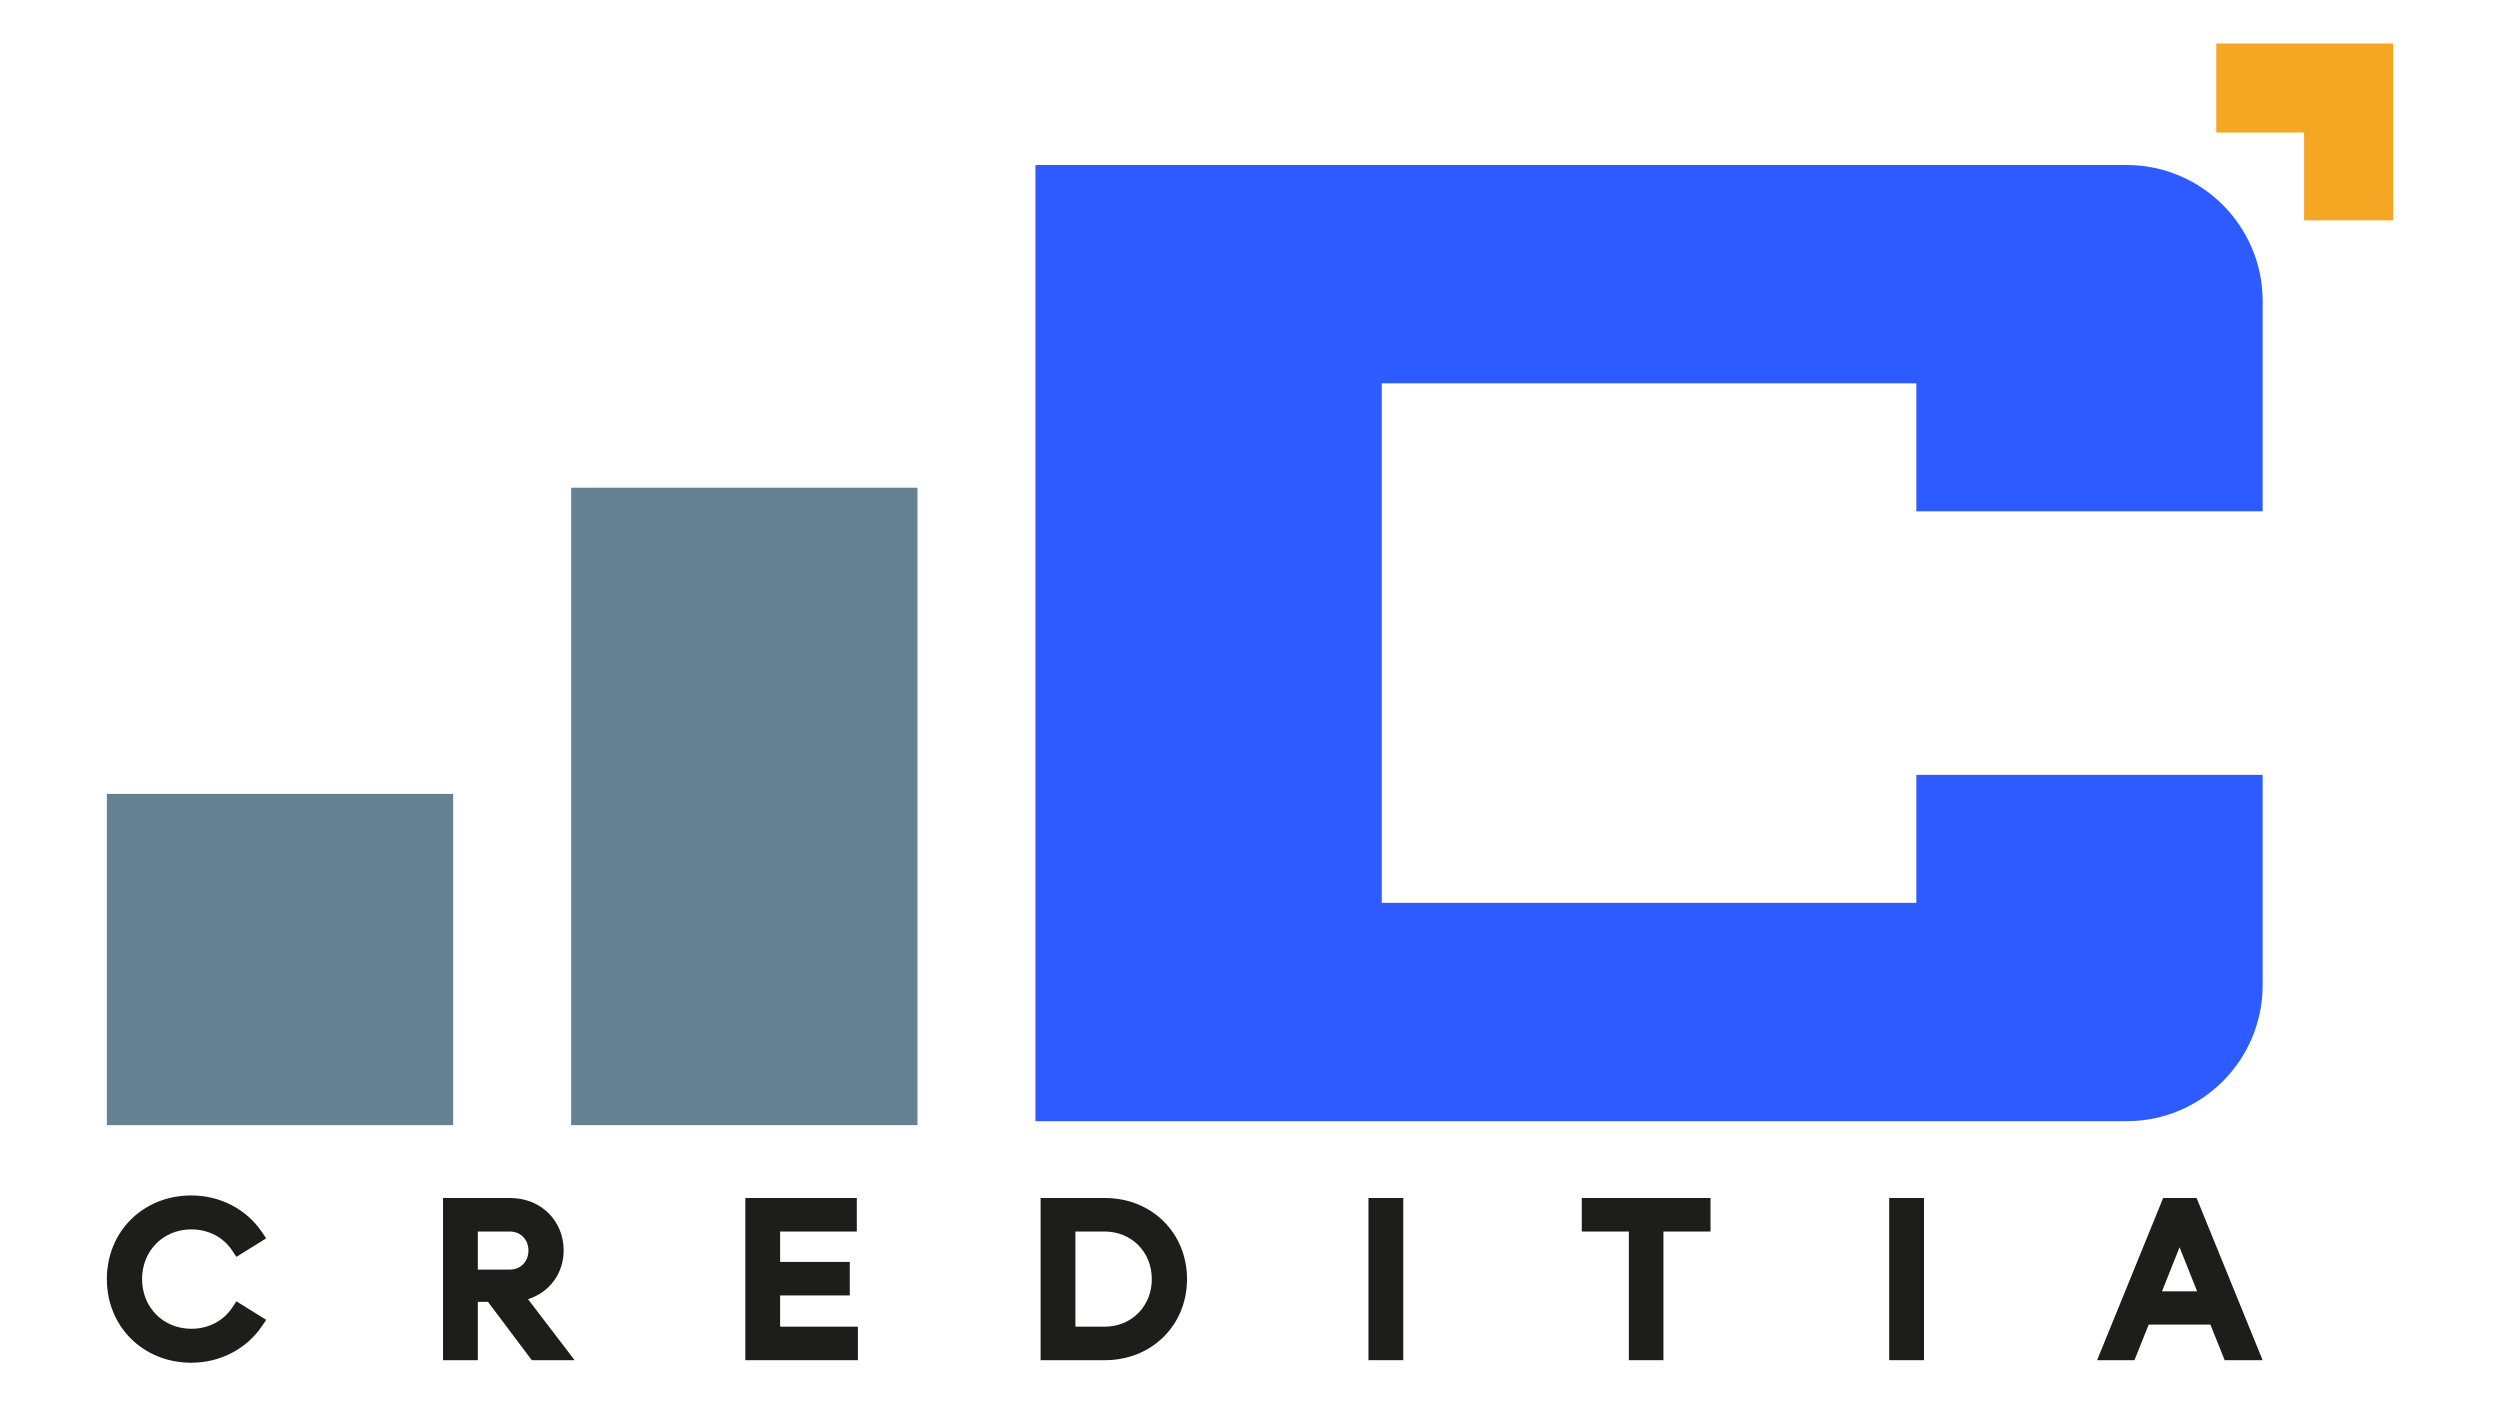
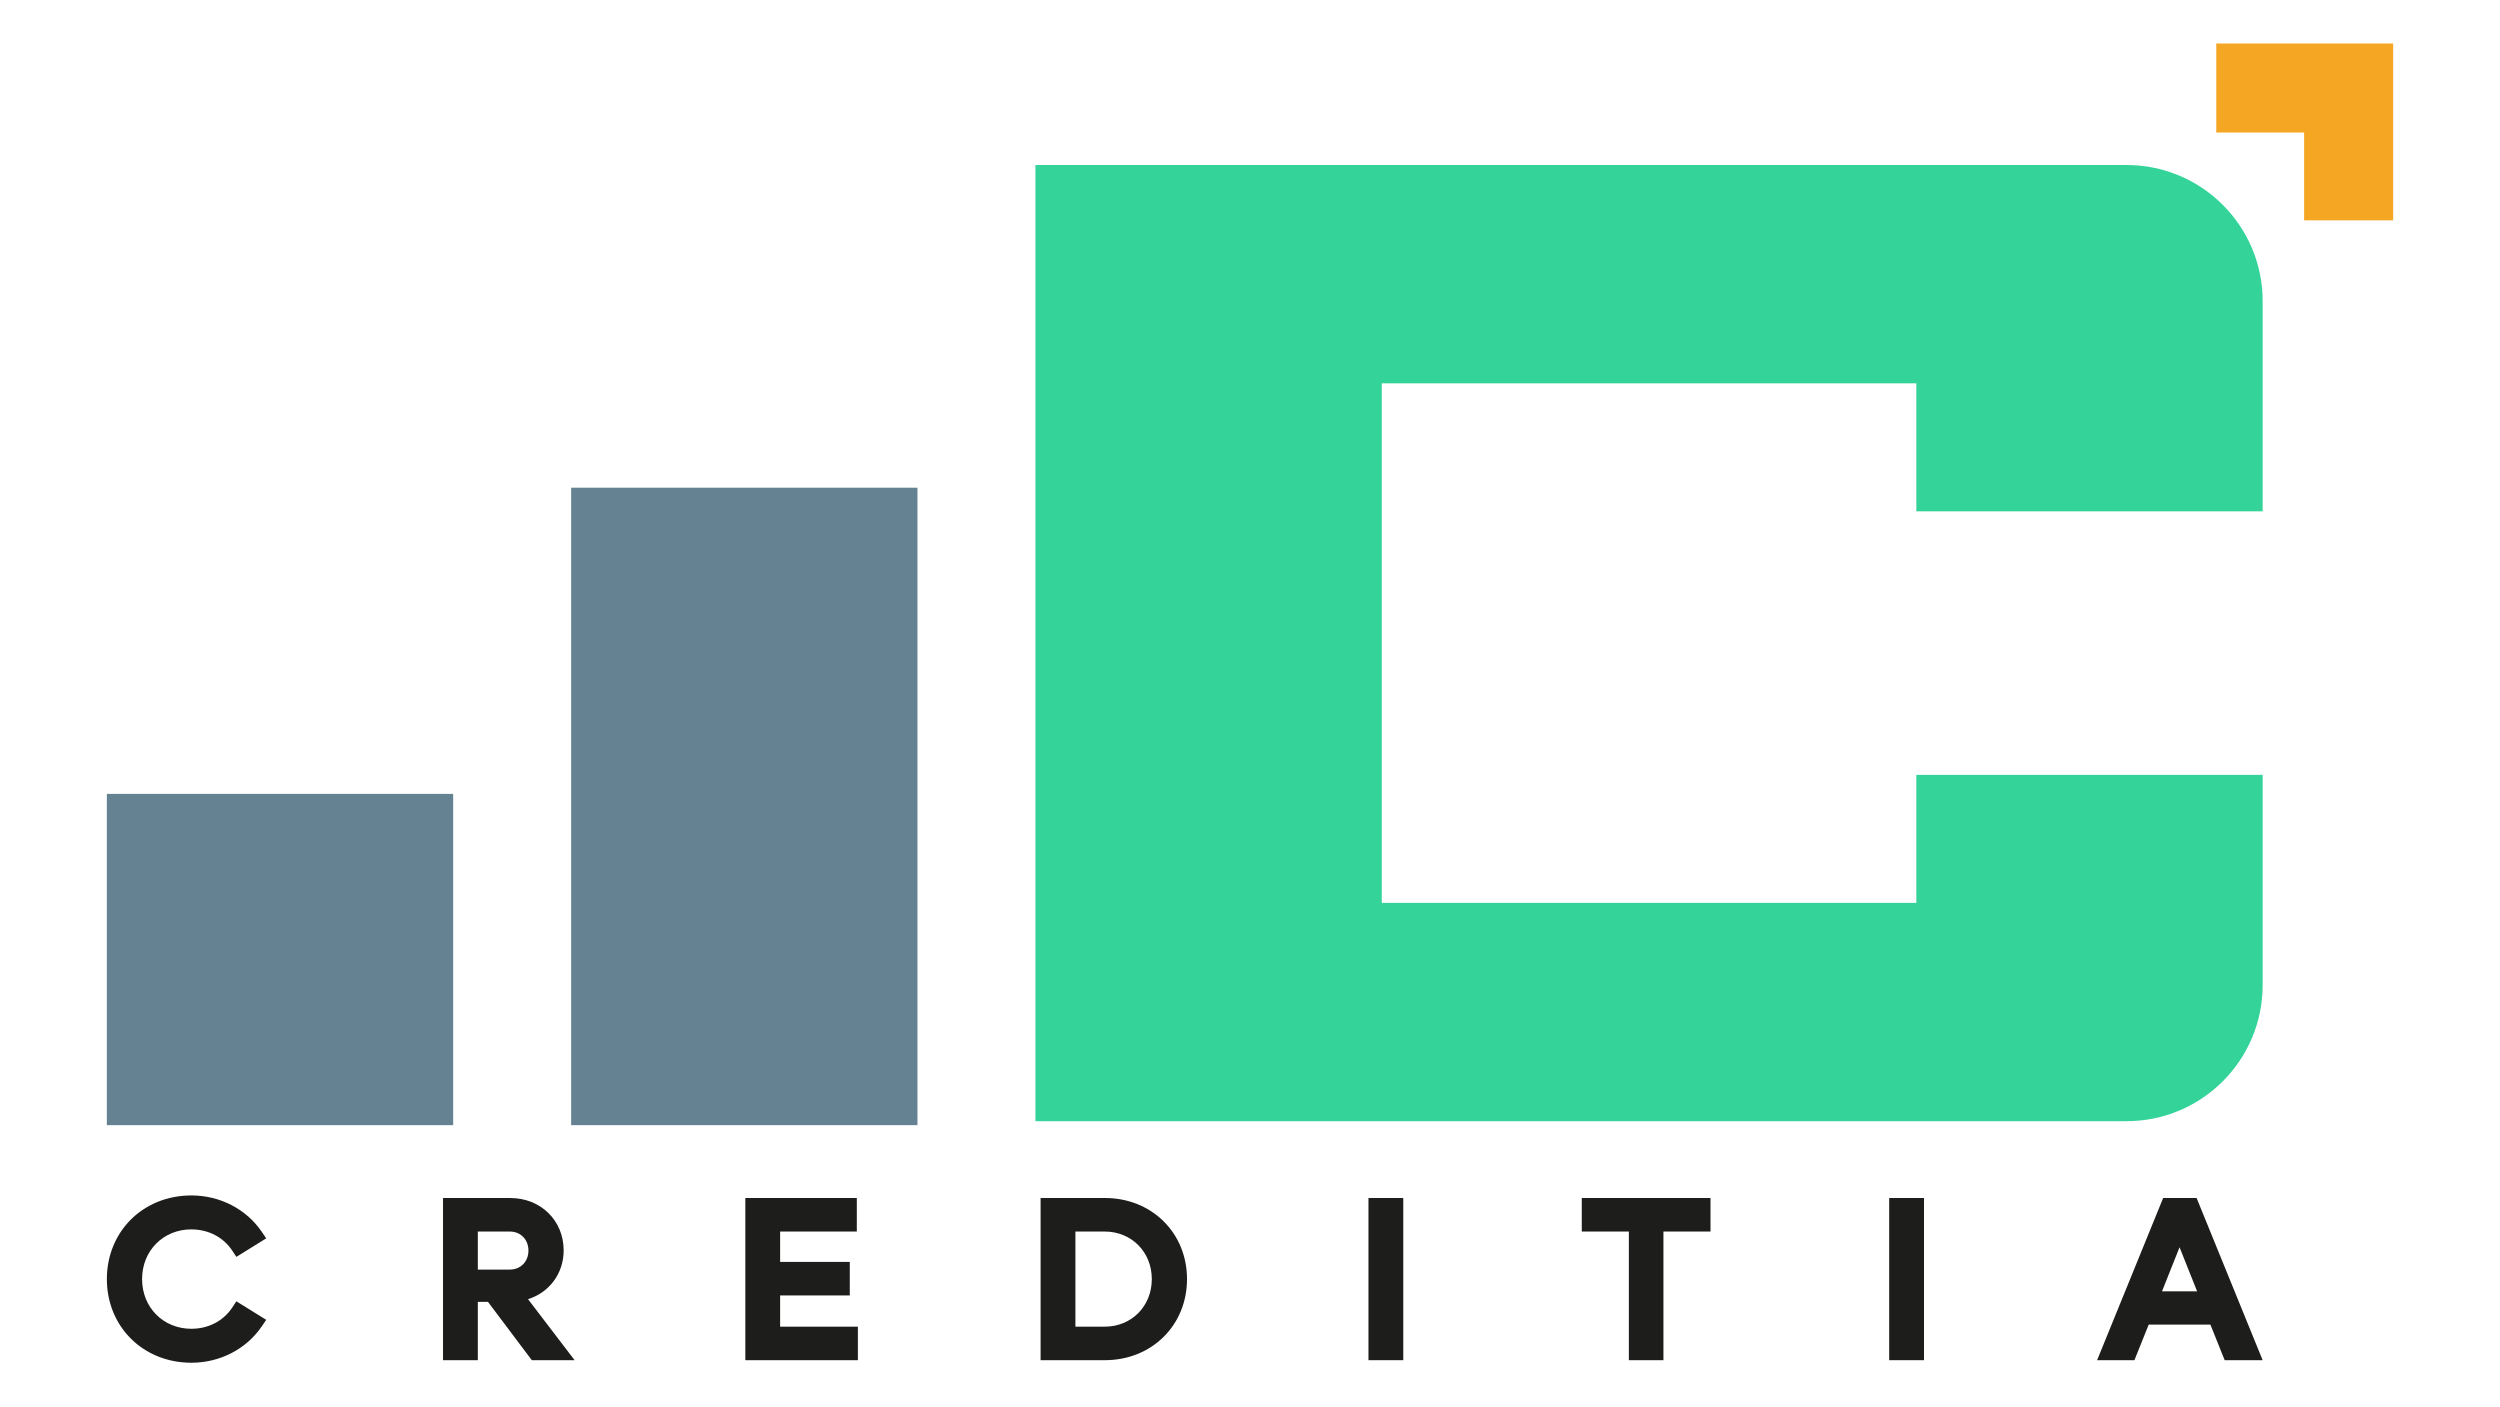
<svg xmlns="http://www.w3.org/2000/svg" id="Capa_1" data-name="Capa 1" viewBox="0 0 1920 1080">
  <defs>
    <style>
      .cls-1 {
-         fill: #2e5bff;
+         fill: #34d399;
      }

      .cls-2 {
        fill: #1d1d1b;
      }

      .cls-3 {
        fill: #f5a623;
      }

      .cls-4 {
        fill: #648292;
      }
    </style>
  </defs>
  <rect class="cls-4" x="438.64" y="374.56" width="265.98" height="489.56" />
  <rect class="cls-4" x="82.06" y="609.71" width="265.98" height="254.42" />
  <polygon class="cls-3" points="1837.94 169.23 1769.56 169.23 1769.56 101.78 1702.11 101.78 1702.11 33.41 1837.94 33.41 1837.94 169.23" />
  <path class="cls-1" d="M1471.73,126.73h-676.52v734.34h837.96c57.74,0,104.55-46.81,104.55-104.55v-161.44h-265.98v98.3h-410.54v-398.97h410.54v98.3h265.98v-161.44c0-57.74-46.81-104.55-104.55-104.55h-161.44Z" />
  <g>
    <path class="cls-2" d="M146.96,944.18c13.1,0,24.57,5.96,31.45,16.36l3.13,4.73,22.92-14.22-3.43-5.04c-11.9-17.48-32.11-27.91-54.07-27.91-37,0-64.89,27.62-64.89,64.24s27.9,64.24,64.89,64.24c21.95,0,42.17-10.43,54.07-27.91l3.43-5.04-22.92-14.22-3.13,4.73c-6.88,10.4-18.34,16.36-31.45,16.36-21.57,0-37.84-16.41-37.84-38.17s16.26-38.17,37.84-38.17Z" />
    <path class="cls-2" d="M432.89,960.27c0-22.91-17.63-40.19-41.01-40.19h-51.64v124.55h26.73v-44.82h7.77l33.7,44.82h32.87l-35.79-46.87c16.33-5.13,27.37-19.65,27.37-37.49ZM366.97,945.82h24.59c8.27,0,14.28,6.14,14.28,14.61s-6,14.61-14.28,14.61h-24.59v-29.22Z" />
    <polygon class="cls-2" points="599.14 994.9 652.63 994.9 652.63 969.15 599.14 969.15 599.14 945.82 658.03 945.82 658.03 920.07 572.41 920.07 572.41 1044.63 658.85 1044.63 658.85 1018.88 599.14 1018.88 599.14 994.9" />
    <path class="cls-2" d="M848.54,920.07h-49.36v124.55h49.36c35.97,0,63.09-26.77,63.09-62.28s-27.12-62.28-63.09-62.28ZM825.92,945.82h22.46c20.64,0,36.21,15.7,36.21,36.53s-15.56,36.53-36.21,36.53h-22.46v-73.06Z" />
    <rect class="cls-2" x="1050.98" y="920.07" width="26.73" height="124.55" />
    <polygon class="cls-2" points="1214.8 945.82 1250.96 945.82 1250.96 1044.63 1277.52 1044.63 1277.52 945.82 1313.67 945.82 1313.67 920.07 1214.8 920.07 1214.8 945.82" />
    <rect class="cls-2" x="1450.9" y="920.07" width="26.73" height="124.55" />
    <path class="cls-2" d="M1686.99,920.07h-25.69l-50.73,124.55h28.67l10.96-27.32h47.39l10.96,27.32h29.16l-50.72-124.55ZM1660.42,991.73l13.48-33.83,13.48,33.83h-26.95Z" />
  </g>
</svg>
